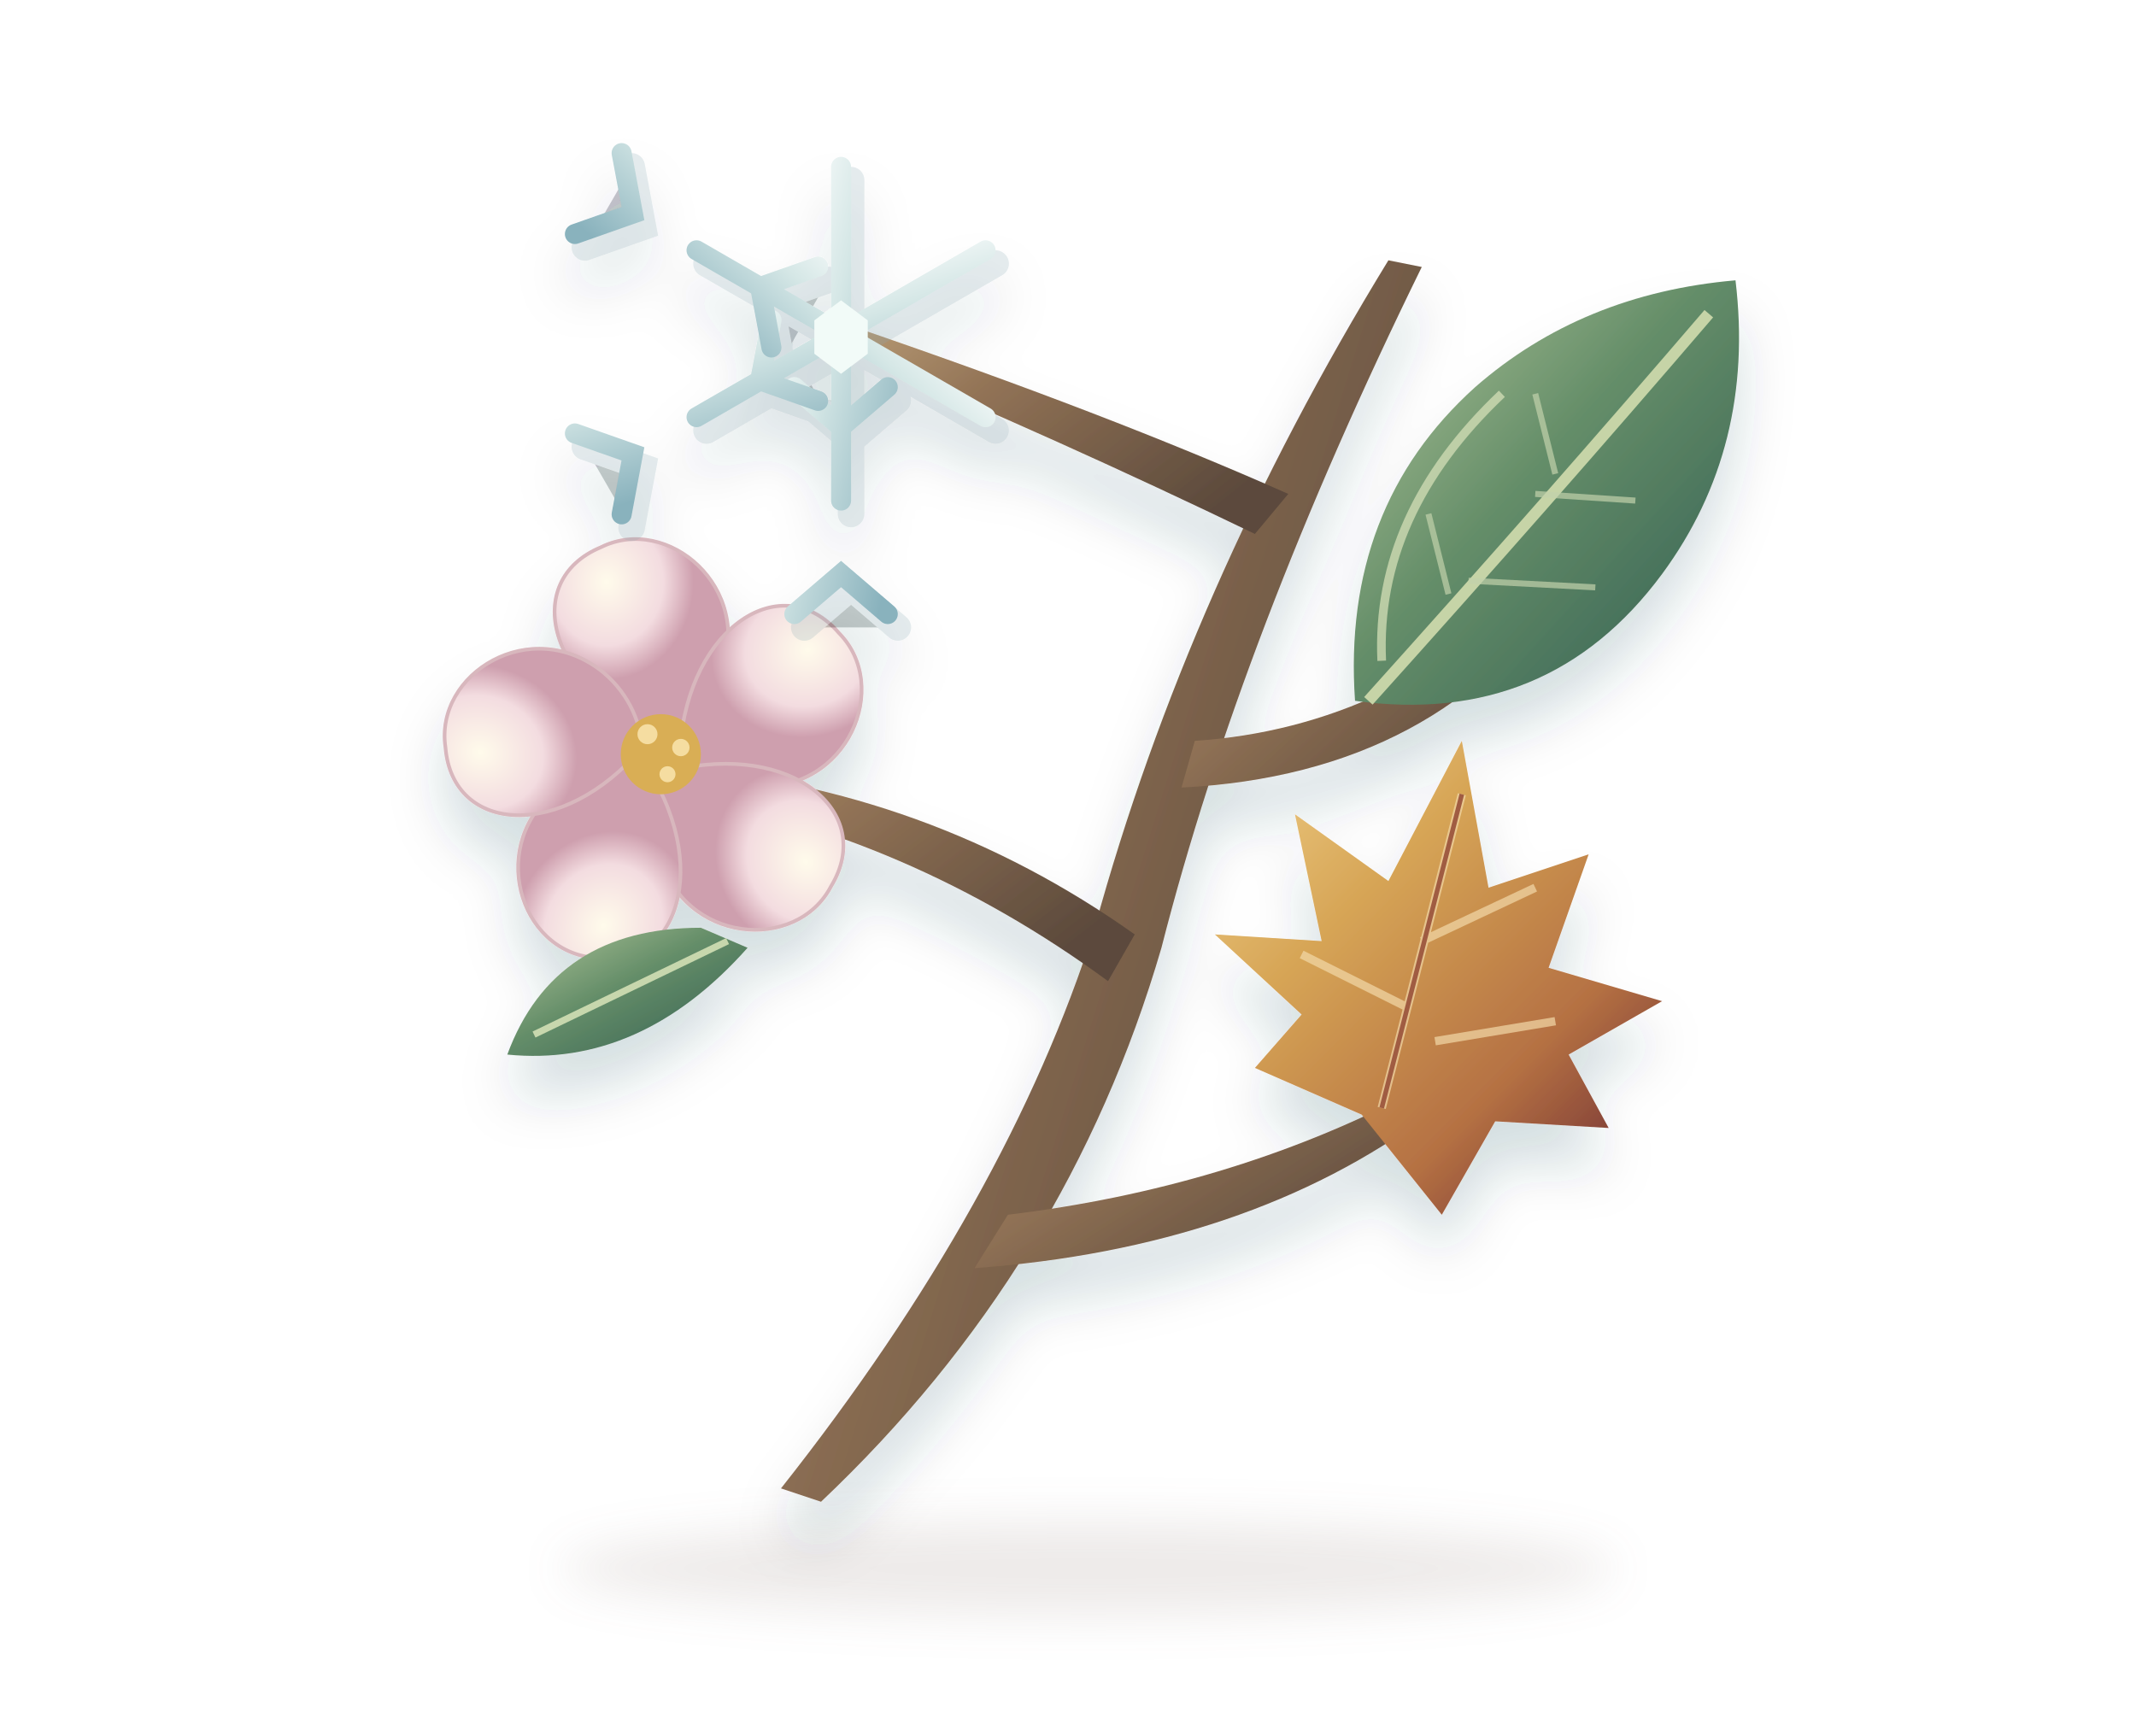
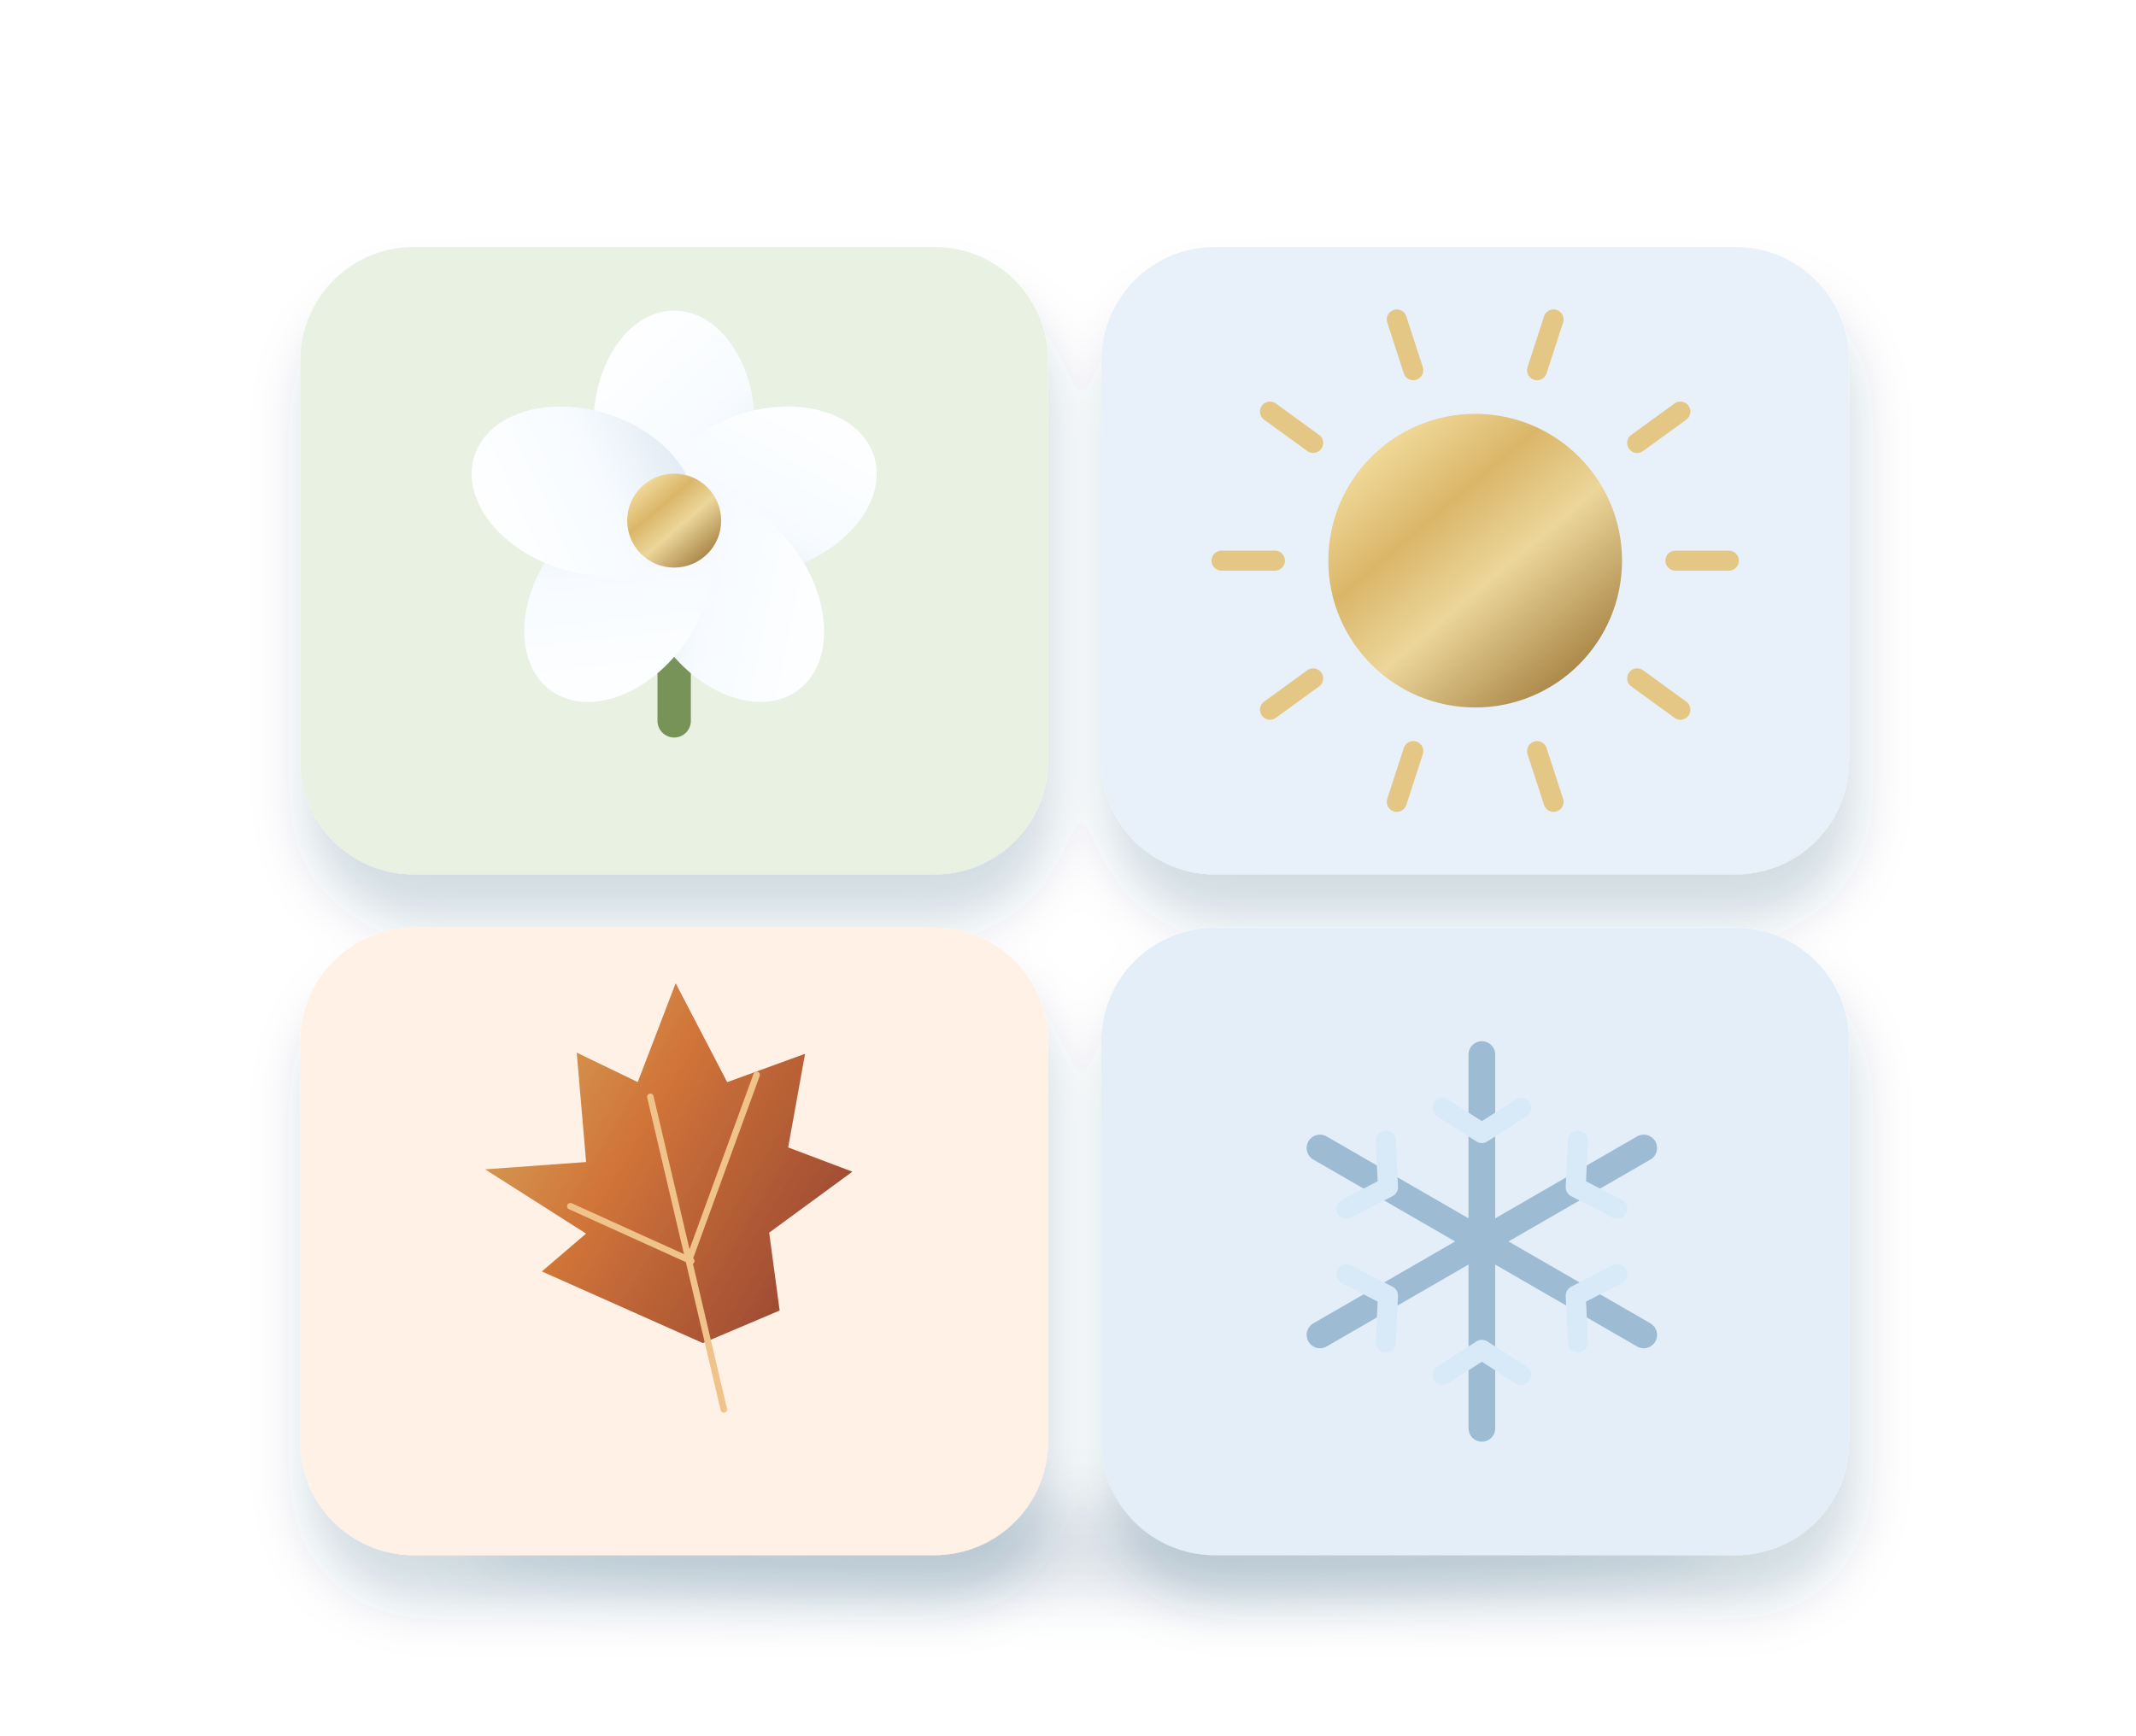
<svg xmlns="http://www.w3.org/2000/svg" viewBox="0 0 320 260">
  <defs>
-     <linearGradient id="kv-seasons-paper" x1="0" y1="0" x2=".85" y2="1">
-       <stop stop-color="#fffaf0" />
-       <stop offset=".57" stop-color="#eee5d4" />
-       <stop offset="1" stop-color="#b7ae9c" />
+     <linearGradient id="fi-seasons-paper" x1=".2" y1="0" x2=".85" y2="1">
+       <stop stop-color="#FFF" />
+       <stop offset=".58" stop-color="#F7FBFF" />
+       <stop offset="1" stop-color="#DDE7F1" />
    </linearGradient>
-     <linearGradient id="kv-seasons-wine" x1="0" y1="0" x2=".95" y2="1">
-       <stop stop-color="#78b2dd" />
-       <stop offset=".4" stop-color="#24699d" />
-       <stop offset="1" stop-color="#153b5b" />
+     <linearGradient id="fi-seasons-blue" x1=".05" y1="0" x2=".9" y2="1">
+       <stop stop-color="#3D74B2" />
+       <stop offset=".45" stop-color="#003E80" />
+       <stop offset="1" stop-color="#001C48" />
    </linearGradient>
-     <linearGradient id="kv-seasons-teal" x1="0" y1="0" x2="1" y2="1">
-       <stop stop-color="#8ec5b8" />
-       <stop offset=".48" stop-color="#488c80" />
-       <stop offset="1" stop-color="#24574f" />
+     <linearGradient id="fi-seasons-ice" x1="0" y1="0" x2=".8" y2="1">
+       <stop stop-color="#FFF" />
+       <stop offset=".3" stop-color="#DEEDF7" />
+       <stop offset="1" stop-color="#8BB4D2" />
    </linearGradient>
-     <linearGradient id="kv-seasons-gold" x1="0" y1="0" x2=".8" y2="1">
-       <stop stop-color="#fff2b7" />
-       <stop offset=".22" stop-color="#d1aa5b" />
-       <stop offset=".4" stop-color="#f1d68b" />
-       <stop offset=".67" stop-color="#ad8439" />
-       <stop offset="1" stop-color="#7b5b2c" />
+     <linearGradient id="fi-seasons-metal" x1="0" y1=".15" x2="1" y2=".8">
+       <stop stop-color="#637D93" />
+       <stop offset=".18" stop-color="#EEF5FA" />
+       <stop offset=".39" stop-color="#FFF" />
+       <stop offset=".6" stop-color="#A5B6C4" />
+       <stop offset=".78" stop-color="#E6F0F8" />
+       <stop offset="1" stop-color="#6B849A" />
    </linearGradient>
-     <linearGradient id="kv-seasons-metal" x1="0" y1="0" x2="1" y2=".9">
-       <stop stop-color="#fafdfb" />
-       <stop offset=".2" stop-color="#c6d0d0" />
-       <stop offset=".43" stop-color="#fbfcf3" />
-       <stop offset=".6" stop-color="#9cabae" />
-       <stop offset="1" stop-color="#4c636d" />
+     <linearGradient id="fi-seasons-gold" x1="0" y1="0" x2=".85" y2="1">
+       <stop stop-color="#FFF0B8" />
+       <stop offset=".38" stop-color="#DAB669" />
+       <stop offset=".6" stop-color="#ECD69A" />
+       <stop offset="1" stop-color="#9C7637" />
    </linearGradient>
-     <linearGradient id="kv-seasons-ink" x1="0" y1="0" x2=".7" y2="1">
-       <stop stop-color="#66747d" />
-       <stop offset=".45" stop-color="#35424f" />
-       <stop offset="1" stop-color="#17242f" />
+     <linearGradient id="fi-seasons-green" x1="0" y1="0" x2="1" y2="1">
+       <stop stop-color="#B1CC84" />
+       <stop offset=".4" stop-color="#669151" />
+       <stop offset="1" stop-color="#2E593F" />
    </linearGradient>
-     <radialGradient id="kv-seasons-glass" cx="30%" cy="20%" r="85%">
-       <stop stop-color="#fff" stop-opacity=".9" />
-       <stop offset=".5" stop-color="#eaf5ed" stop-opacity=".3" />
-       <stop offset="1" stop-color="#86a3ae" stop-opacity=".55" />
+     <linearGradient id="fi-seasons-leaf" x1="0" y1="0" x2="1" y2="1">
+       <stop stop-color="#D6B161" />
+       <stop offset=".4" stop-color="#D17539" />
+       <stop offset="1" stop-color="#8E3D31" />
+     </linearGradient>
+     <linearGradient id="fi-seasons-berry" x1="0" y1="0" x2=".8" y2="1">
+       <stop stop-color="#EA8174" />
+       <stop offset=".4" stop-color="#C23C47" />
+       <stop offset="1" stop-color="#8D2038" />
+     </linearGradient>
+     <radialGradient id="fi-seasons-glass" cx=".3" cy=".2" r=".8">
+       <stop stop-color="#FFF" stop-opacity=".75" />
+       <stop offset=".46" stop-color="#D5E7F5" stop-opacity=".08" />
+       <stop offset="1" stop-color="#316392" stop-opacity=".23" />
    </radialGradient>
-     <filter id="kv-seasons-shadow" x="-35%" y="-35%" width="180%" height="190%">
-       <feDropShadow dx="0" dy="6" stdDeviation="4" flood-color="#183a50" flood-opacity=".17" />
+     <radialGradient id="fi-seasons-skin" cx=".3" cy=".22" r=".9">
+       <stop stop-color="#F9D7AF" />
+       <stop offset=".65" stop-color="#DCA77A" />
+       <stop offset="1" stop-color="#BE855E" />
+     </radialGradient>
+     <filter id="fi-seasons-shadow" x="-30%" y="-30%" width="170%" height="180%">
+       <feDropShadow dx="1" dy="7" stdDeviation="4" flood-color="#163A60" flood-opacity=".18" />
    </filter>
-     <filter id="kv-seasons-soft" x="-50%" y="-100%" width="200%" height="300%">
-       <feGaussianBlur stdDeviation="3.5" />
+     <filter id="fi-seasons-soft" x="-60%" y="-150%" width="220%" height="400%">
+       <feGaussianBlur stdDeviation="4" />
    </filter>
  </defs>
-   <defs>
-     <linearGradient id="kv-seasons-bark" x1="0" y1="0" x2="1" y2=".6">
-       <stop stop-color="#b69973" />
-       <stop offset=".35" stop-color="#927356" />
-       <stop offset="1" stop-color="#5c4a3c" />
-     </linearGradient>
-     <linearGradient id="kv-seasons-leaf" x1="0" y1="0" x2="1" y2="1">
-       <stop stop-color="#b4c89b" />
-       <stop offset=".45" stop-color="#658e69" />
-       <stop offset="1" stop-color="#315c51" />
-     </linearGradient>
-     <linearGradient id="kv-seasons-autumn" x2=".85" y2=".9">
-       <stop stop-color="#f2d38c" />
-       <stop offset=".38" stop-color="#d6a455" />
-       <stop offset=".78" stop-color="#b57143" />
-       <stop offset="1" stop-color="#813f37" />
-     </linearGradient>
-     <radialGradient id="kv-seasons-petal" cx="30%" cy="22%">
-       <stop stop-color="#fffbeb" />
-       <stop offset=".65" stop-color="#f3dce0" />
-       <stop offset="1" stop-color="#ce9fae" />
-     </radialGradient>
-     <linearGradient id="kv-seasons-frost" x2=".9" y2="1">
-       <stop stop-color="#ffffff" />
-       <stop offset=".4" stop-color="#d5e7e6" />
-       <stop offset="1" stop-color="#89b2bd" />
-     </linearGradient>
-   </defs>
-   <ellipse cx="163" cy="235" rx="79" ry="7" fill="#6b5146" opacity=".12" filter="url(#kv-seasons-soft)" />
-   <g filter="url(#kv-seasons-shadow)">
-     <path d="M117 223Q151 180 164 139Q178 88 208 39L213 40Q186 95 174 142Q160 190 123 225Z" fill="url(#kv-seasons-bark)" />
-     <path d="M166 147Q136 125 101 119L101 115Q139 118 170 140Z" fill="url(#kv-seasons-bark)" />
-     <path d="M179 111Q209 109 232 86L235 87Q216 116 177 118Z" fill="url(#kv-seasons-bark)" />
-     <path d="M151 182Q184 178 211 164L214 167Q187 187 146 190Z" fill="url(#kv-seasons-bark)" />
-     <path d="M188 80Q159 66 128 53L128 49Q166 62 193 74Z" fill="url(#kv-seasons-bark)" />
-     <path d="M203 105Q201 76 221 58Q237 44 260 42Q263 67 249 86Q232 109 203 105Z" fill="url(#kv-seasons-leaf)" />
-     <path d="M205 105Q232 75 256 47" fill="none" stroke="#c6d4a7" stroke-width="1.7" />
-     <path d="m220 87 19 1m-9-14 15 1m-12-4-3-12m-13 30-3-12" fill="none" stroke="#c2d2ab" stroke-width=".9" opacity=".7" />
-     <path d="M207 99Q206 77 225 59" fill="none" stroke="#d4dfb7" stroke-width="1.3" opacity=".75" />
-     <path d="m204 167-16-7 7-8-13-12 16 1-4-19 14 10 11-21 4 22 15-5-6 17 17 5-14 8 6 11-17-1-8 14Z" fill="url(#kv-seasons-autumn)" />
-     <path d="m207 166 12-47m-8 32-16-8m18-2 17-8m-15 23 18-3" fill="none" stroke="#f2d9a8" stroke-width="1.25" opacity=".7" />
-     <path d="m207 166 12-47" stroke="#a05c43" stroke-width=".7" />
-     <g transform="translate(99 113)">
-       <path transform="rotate(0)" d="M0-3C-17-10-21-26-9-31 1-36 14-25 9-12 7-7 3-4 0-3Z" fill="url(#kv-seasons-petal)" stroke="#d8b7bd" stroke-width=".55" />
-       <path transform="rotate(72)" d="M0-3C-17-10-21-26-9-31 1-36 14-25 9-12 7-7 3-4 0-3Z" fill="url(#kv-seasons-petal)" stroke="#d8b7bd" stroke-width=".55" />
-       <path transform="rotate(144)" d="M0-3C-17-10-21-26-9-31 1-36 14-25 9-12 7-7 3-4 0-3Z" fill="url(#kv-seasons-petal)" stroke="#d8b7bd" stroke-width=".55" />
-       <path transform="rotate(216)" d="M0-3C-17-10-21-26-9-31 1-36 14-25 9-12 7-7 3-4 0-3Z" fill="url(#kv-seasons-petal)" stroke="#d8b7bd" stroke-width=".55" />
-       <path transform="rotate(288)" d="M0-3C-17-10-21-26-9-31 1-36 14-25 9-12 7-7 3-4 0-3Z" fill="url(#kv-seasons-petal)" stroke="#d8b7bd" stroke-width=".55" />
-       <circle r="6" fill="#d9ae54" />
-       <g fill="#f5dda1">
-         <circle cx="-2" cy="-3" r="1.5" />
-         <circle cx="3" cy="-1" r="1.3" />
-         <circle cx="1" cy="3" r="1.2" />
-       </g>
+   <ellipse cx="164" cy="232" rx="95" ry="7" fill="#204873" opacity=".14" filter="url(#fi-seasons-soft)" />
+   <g filter="url(#fi-seasons-shadow)">
+     <rect x="45" y="37" width="112" height="94" rx="17" fill="#E9F1E3" />
+     <rect x="165" y="37" width="112" height="94" rx="17" fill="#E8F1FA" />
+     <rect x="45" y="139" width="112" height="94" rx="17" fill="#FFF1E5" />
+     <rect x="165" y="139" width="112" height="94" rx="17" fill="#E3EEF9" />
+     <path d="M101 108V80" fill="none" stroke="#789359" stroke-width="5" stroke-linecap="round" stroke-linejoin="round" />
+     <ellipse cx="101" cy="63.7" rx="12.1" ry="17.16" transform="rotate(0 101 63.7)" fill="url(#fi-seasons-paper)" />
+     <ellipse cx="114.6" cy="73.581" rx="12.1" ry="17.16" transform="rotate(72 114.6001 73.58106)" fill="url(#fi-seasons-paper)" />
+     <ellipse cx="109.405" cy="89.569" rx="12.1" ry="17.16" transform="rotate(144 109.4053 89.56894)" fill="url(#fi-seasons-paper)" />
+     <ellipse cx="92.595" cy="89.569" rx="12.1" ry="17.16" transform="rotate(216 92.59467 89.56894)" fill="url(#fi-seasons-paper)" />
+     <ellipse cx="87.4" cy="73.581" rx="12.1" ry="17.16" transform="rotate(288 87.39989 73.58106)" fill="url(#fi-seasons-paper)" />
+     <circle cx="101" cy="78" r="7.04" fill="url(#fi-seasons-gold)" />
+     <circle cx="221" cy="84" r="22" fill="url(#fi-seasons-gold)" />
+     <path d="M251 84L259 84" fill="none" stroke="#E4C785" stroke-width="3" stroke-linecap="round" stroke-linejoin="round" />
+     <path d="M245.271 101.634L251.743 106.336" fill="none" stroke="#E4C785" stroke-width="3" stroke-linecap="round" stroke-linejoin="round" />
+     <path d="M230.271 112.532L232.743 120.14" fill="none" stroke="#E4C785" stroke-width="3" stroke-linecap="round" stroke-linejoin="round" />
+     <path d="M211.729 112.532L209.257 120.14" fill="none" stroke="#E4C785" stroke-width="3" stroke-linecap="round" stroke-linejoin="round" />
+     <path d="M196.729 101.634L190.257 106.336" fill="none" stroke="#E4C785" stroke-width="3" stroke-linecap="round" stroke-linejoin="round" />
+     <path d="M191 84L183 84" fill="none" stroke="#E4C785" stroke-width="3" stroke-linecap="round" stroke-linejoin="round" />
+     <path d="M196.729 66.366L190.257 61.664" fill="none" stroke="#E4C785" stroke-width="3" stroke-linecap="round" stroke-linejoin="round" />
+     <path d="M211.729 55.468L209.257 47.86" fill="none" stroke="#E4C785" stroke-width="3" stroke-linecap="round" stroke-linejoin="round" />
+     <path d="M230.271 55.468L232.743 47.86" fill="none" stroke="#E4C785" stroke-width="3" stroke-linecap="round" stroke-linejoin="round" />
+     <path d="M245.271 66.366L251.743 61.664" fill="none" stroke="#E4C785" stroke-width="3" stroke-linecap="round" stroke-linejoin="round" />
+     <g transform="translate(99 176) rotate(-14) scale(0.65)">
+       <path d="M0 40-32 15-20 9-39-11-16-7-12-32 0-22 14-42 20-17 39-19 30 1 43 10 21 19 19 37Z" fill="url(#fi-seasons-leaf)" />
+       <path d="M1 56 2-18M2 21l-24-19M2 20 27-17" fill="none" stroke="#F0C38A" stroke-width="1.5" stroke-linecap="round" stroke-linejoin="round" />
    </g>
-     <path d="M105 139Q83 139 76 158Q96 160 112 142Z" fill="url(#kv-seasons-leaf)" />
-     <path d="m80 155 29-14" stroke="#c7d7ad" stroke-width="1" />
-     <g transform="translate(126 50)">
-       <g stroke="#89aab3" stroke-width="4" stroke-linecap="round" opacity=".22" transform="translate(1.5 2)">
-         <path transform="rotate(0)" d="M0-25V25m-7-17 7 6 7-6m-14 34 7-6 7 6" />
-         <path transform="rotate(60)" d="M0-25V25m-7-17 7 6 7-6m-14 34 7-6 7 6" />
-         <path transform="rotate(120)" d="M0-25V25m-7-17 7 6 7-6m-14 34 7-6 7 6" />
-       </g>
-       <g stroke="url(#kv-seasons-frost)" stroke-width="3" stroke-linecap="round" fill="none">
-         <path transform="rotate(0)" d="M0-25V25m-7-17 7 6 7-6m-14 34 7-6 7 6" />
-         <path transform="rotate(60)" d="M0-25V25m-7-17 7 6 7-6m-14 34 7-6 7 6" />
-         <path transform="rotate(120)" d="M0-25V25m-7-17 7 6 7-6m-14 34 7-6 7 6" />
-       </g>
-       <path d="m0-5 4 3v5l-4 3-4-3v-5Z" fill="#f2fbf8" />
-     </g>
+     <path d="M222 186L222 158" fill="none" stroke="#9DBCD4" stroke-width="4" stroke-linecap="round" stroke-linejoin="round" />
+     <path d="M216.11 165.978L222 169.76L227.89 165.978" fill="none" stroke="#D8EAF7" stroke-width="3" stroke-linecap="round" stroke-linejoin="round" />
+     <path d="M222 186L246.249 172" fill="none" stroke="#9DBCD4" stroke-width="4" stroke-linecap="round" stroke-linejoin="round" />
+     <path d="M236.395 170.888L236.064 177.88L242.285 181.09" fill="none" stroke="#D8EAF7" stroke-width="3" stroke-linecap="round" stroke-linejoin="round" />
+     <path d="M222 186L246.249 200" fill="none" stroke="#9DBCD4" stroke-width="4" stroke-linecap="round" stroke-linejoin="round" />
+     <path d="M242.285 190.91L236.064 194.12L236.395 201.112" fill="none" stroke="#D8EAF7" stroke-width="3" stroke-linecap="round" stroke-linejoin="round" />
+     <path d="M222 186L222 214" fill="none" stroke="#9DBCD4" stroke-width="4" stroke-linecap="round" stroke-linejoin="round" />
+     <path d="M227.89 206.022L222 202.24L216.11 206.022" fill="none" stroke="#D8EAF7" stroke-width="3" stroke-linecap="round" stroke-linejoin="round" />
+     <path d="M222 186L197.751 200" fill="none" stroke="#9DBCD4" stroke-width="4" stroke-linecap="round" stroke-linejoin="round" />
+     <path d="M207.605 201.112L207.936 194.12L201.715 190.91" fill="none" stroke="#D8EAF7" stroke-width="3" stroke-linecap="round" stroke-linejoin="round" />
+     <path d="M222 186L197.751 172" fill="none" stroke="#9DBCD4" stroke-width="4" stroke-linecap="round" stroke-linejoin="round" />
+     <path d="M201.715 181.09L207.936 177.88L207.605 170.888" fill="none" stroke="#D8EAF7" stroke-width="3" stroke-linecap="round" stroke-linejoin="round" />
  </g>
</svg>
